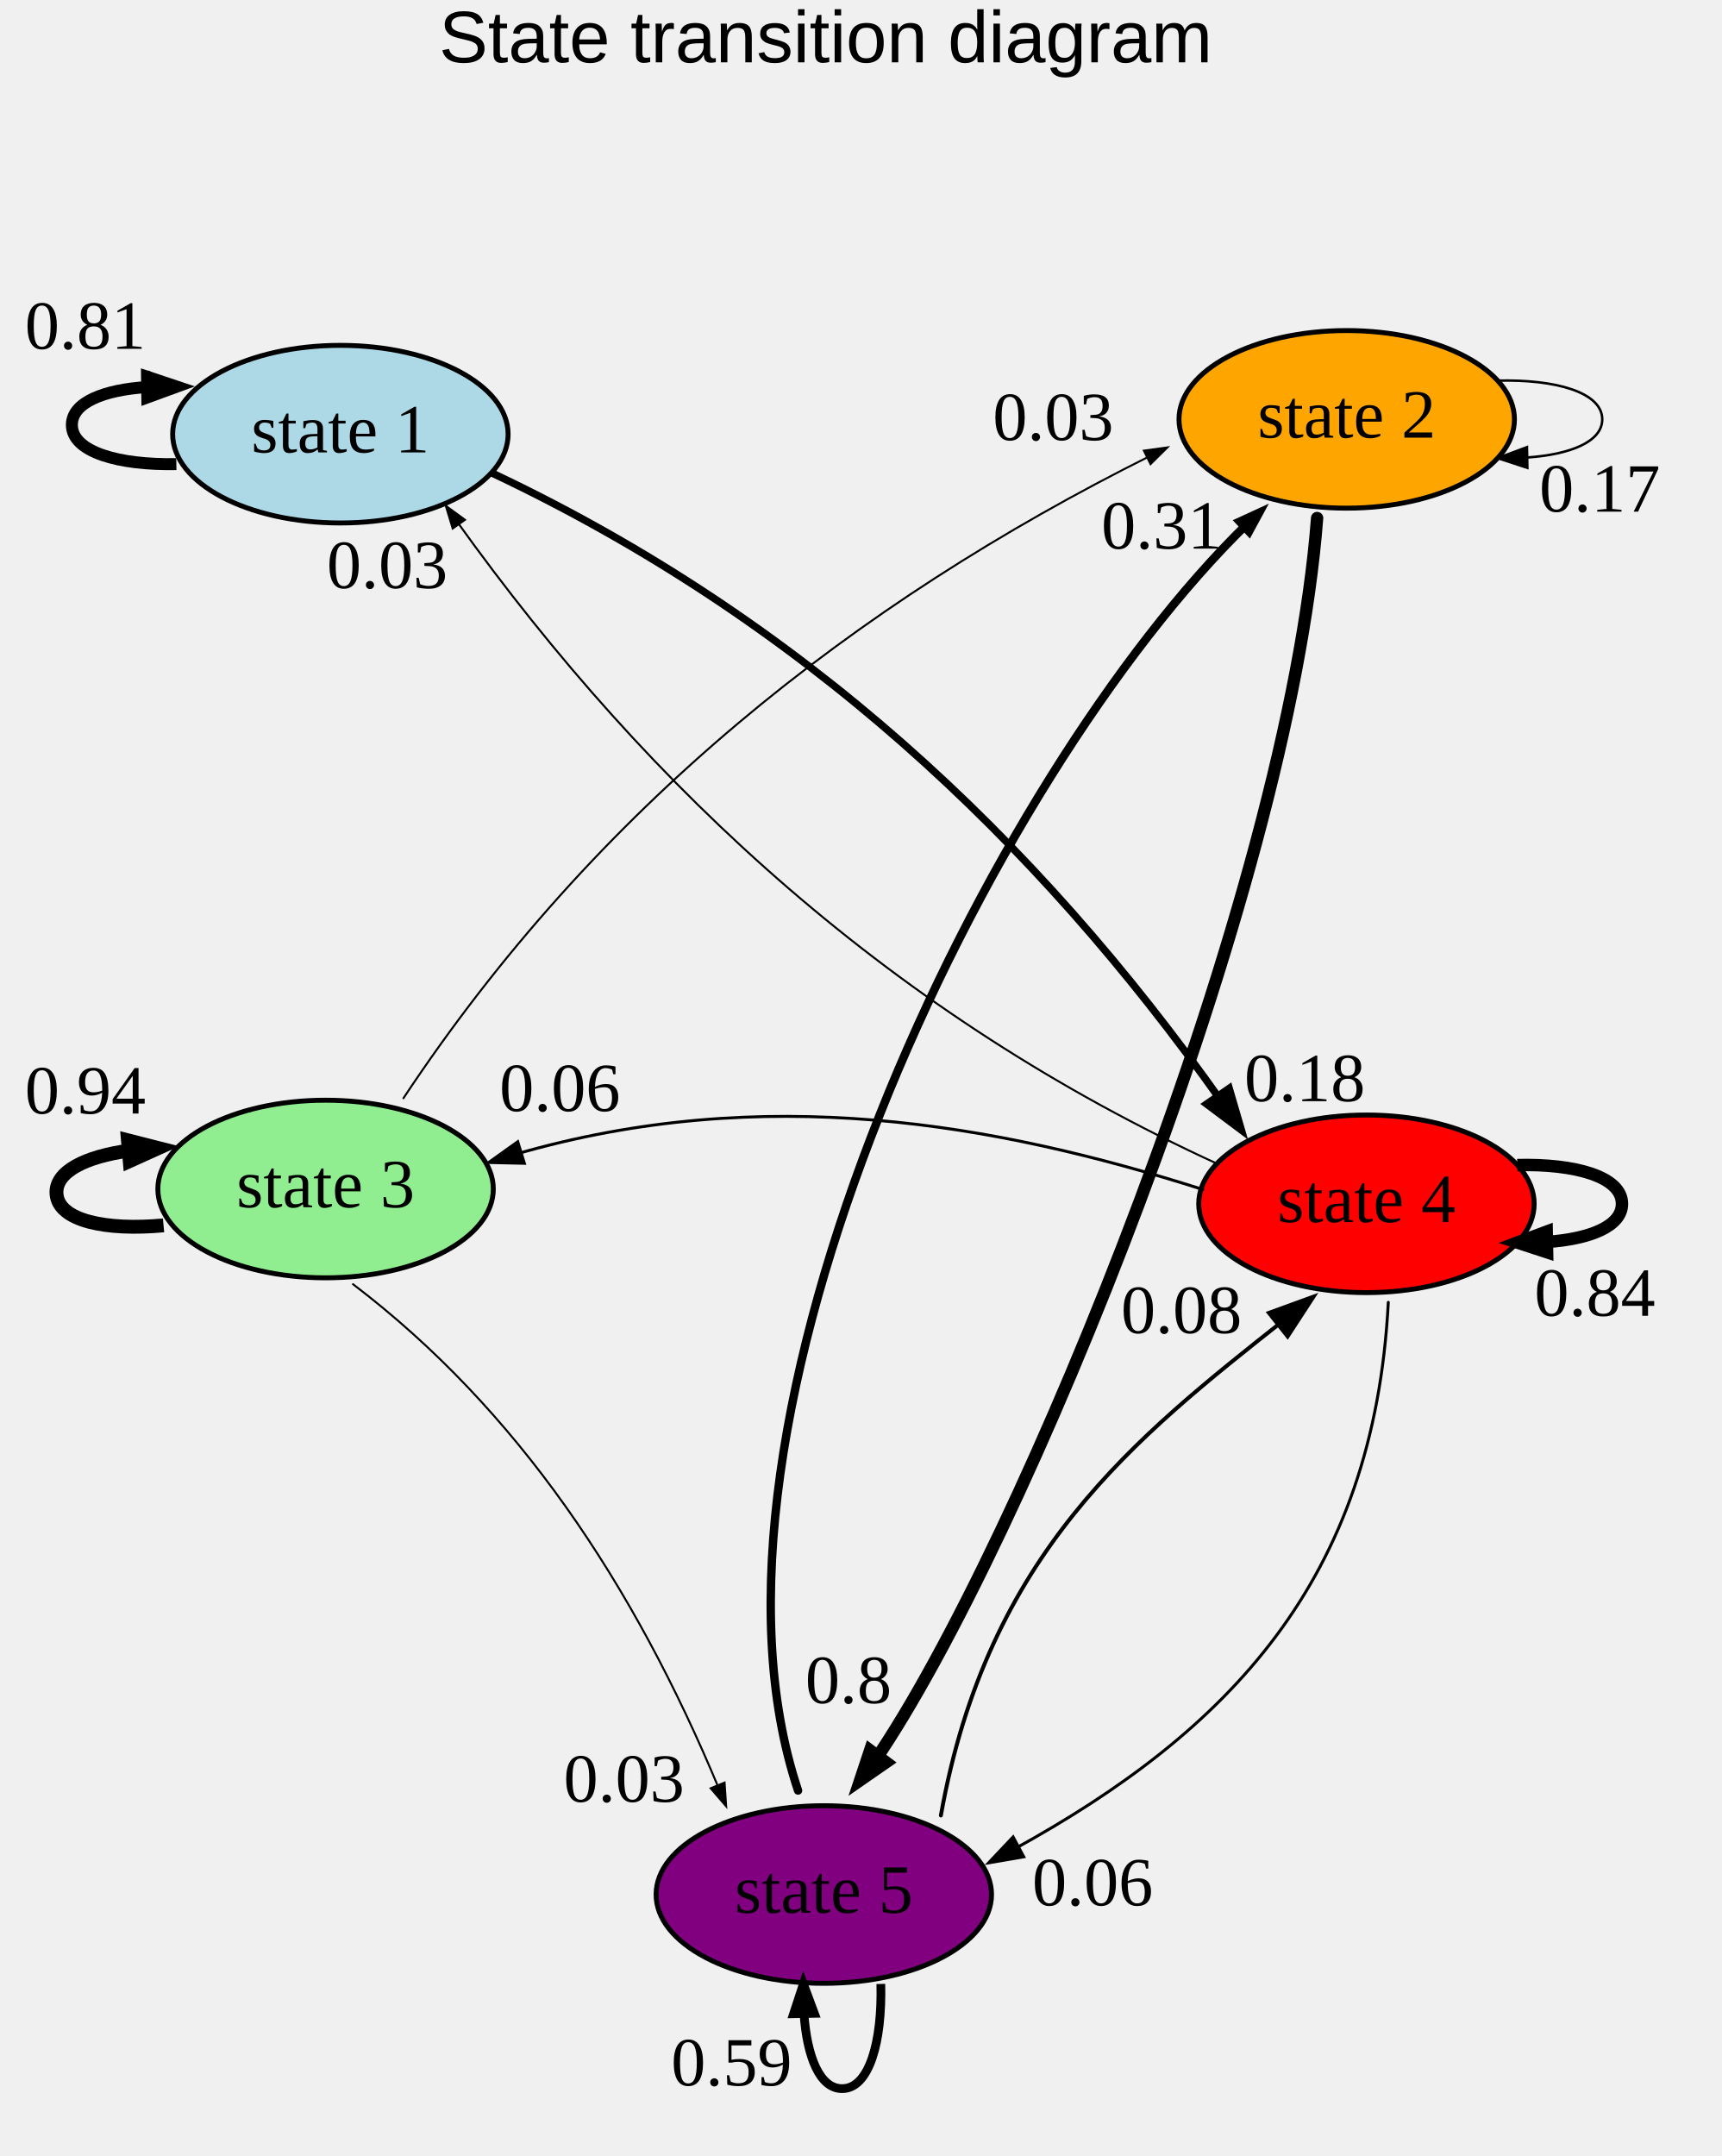
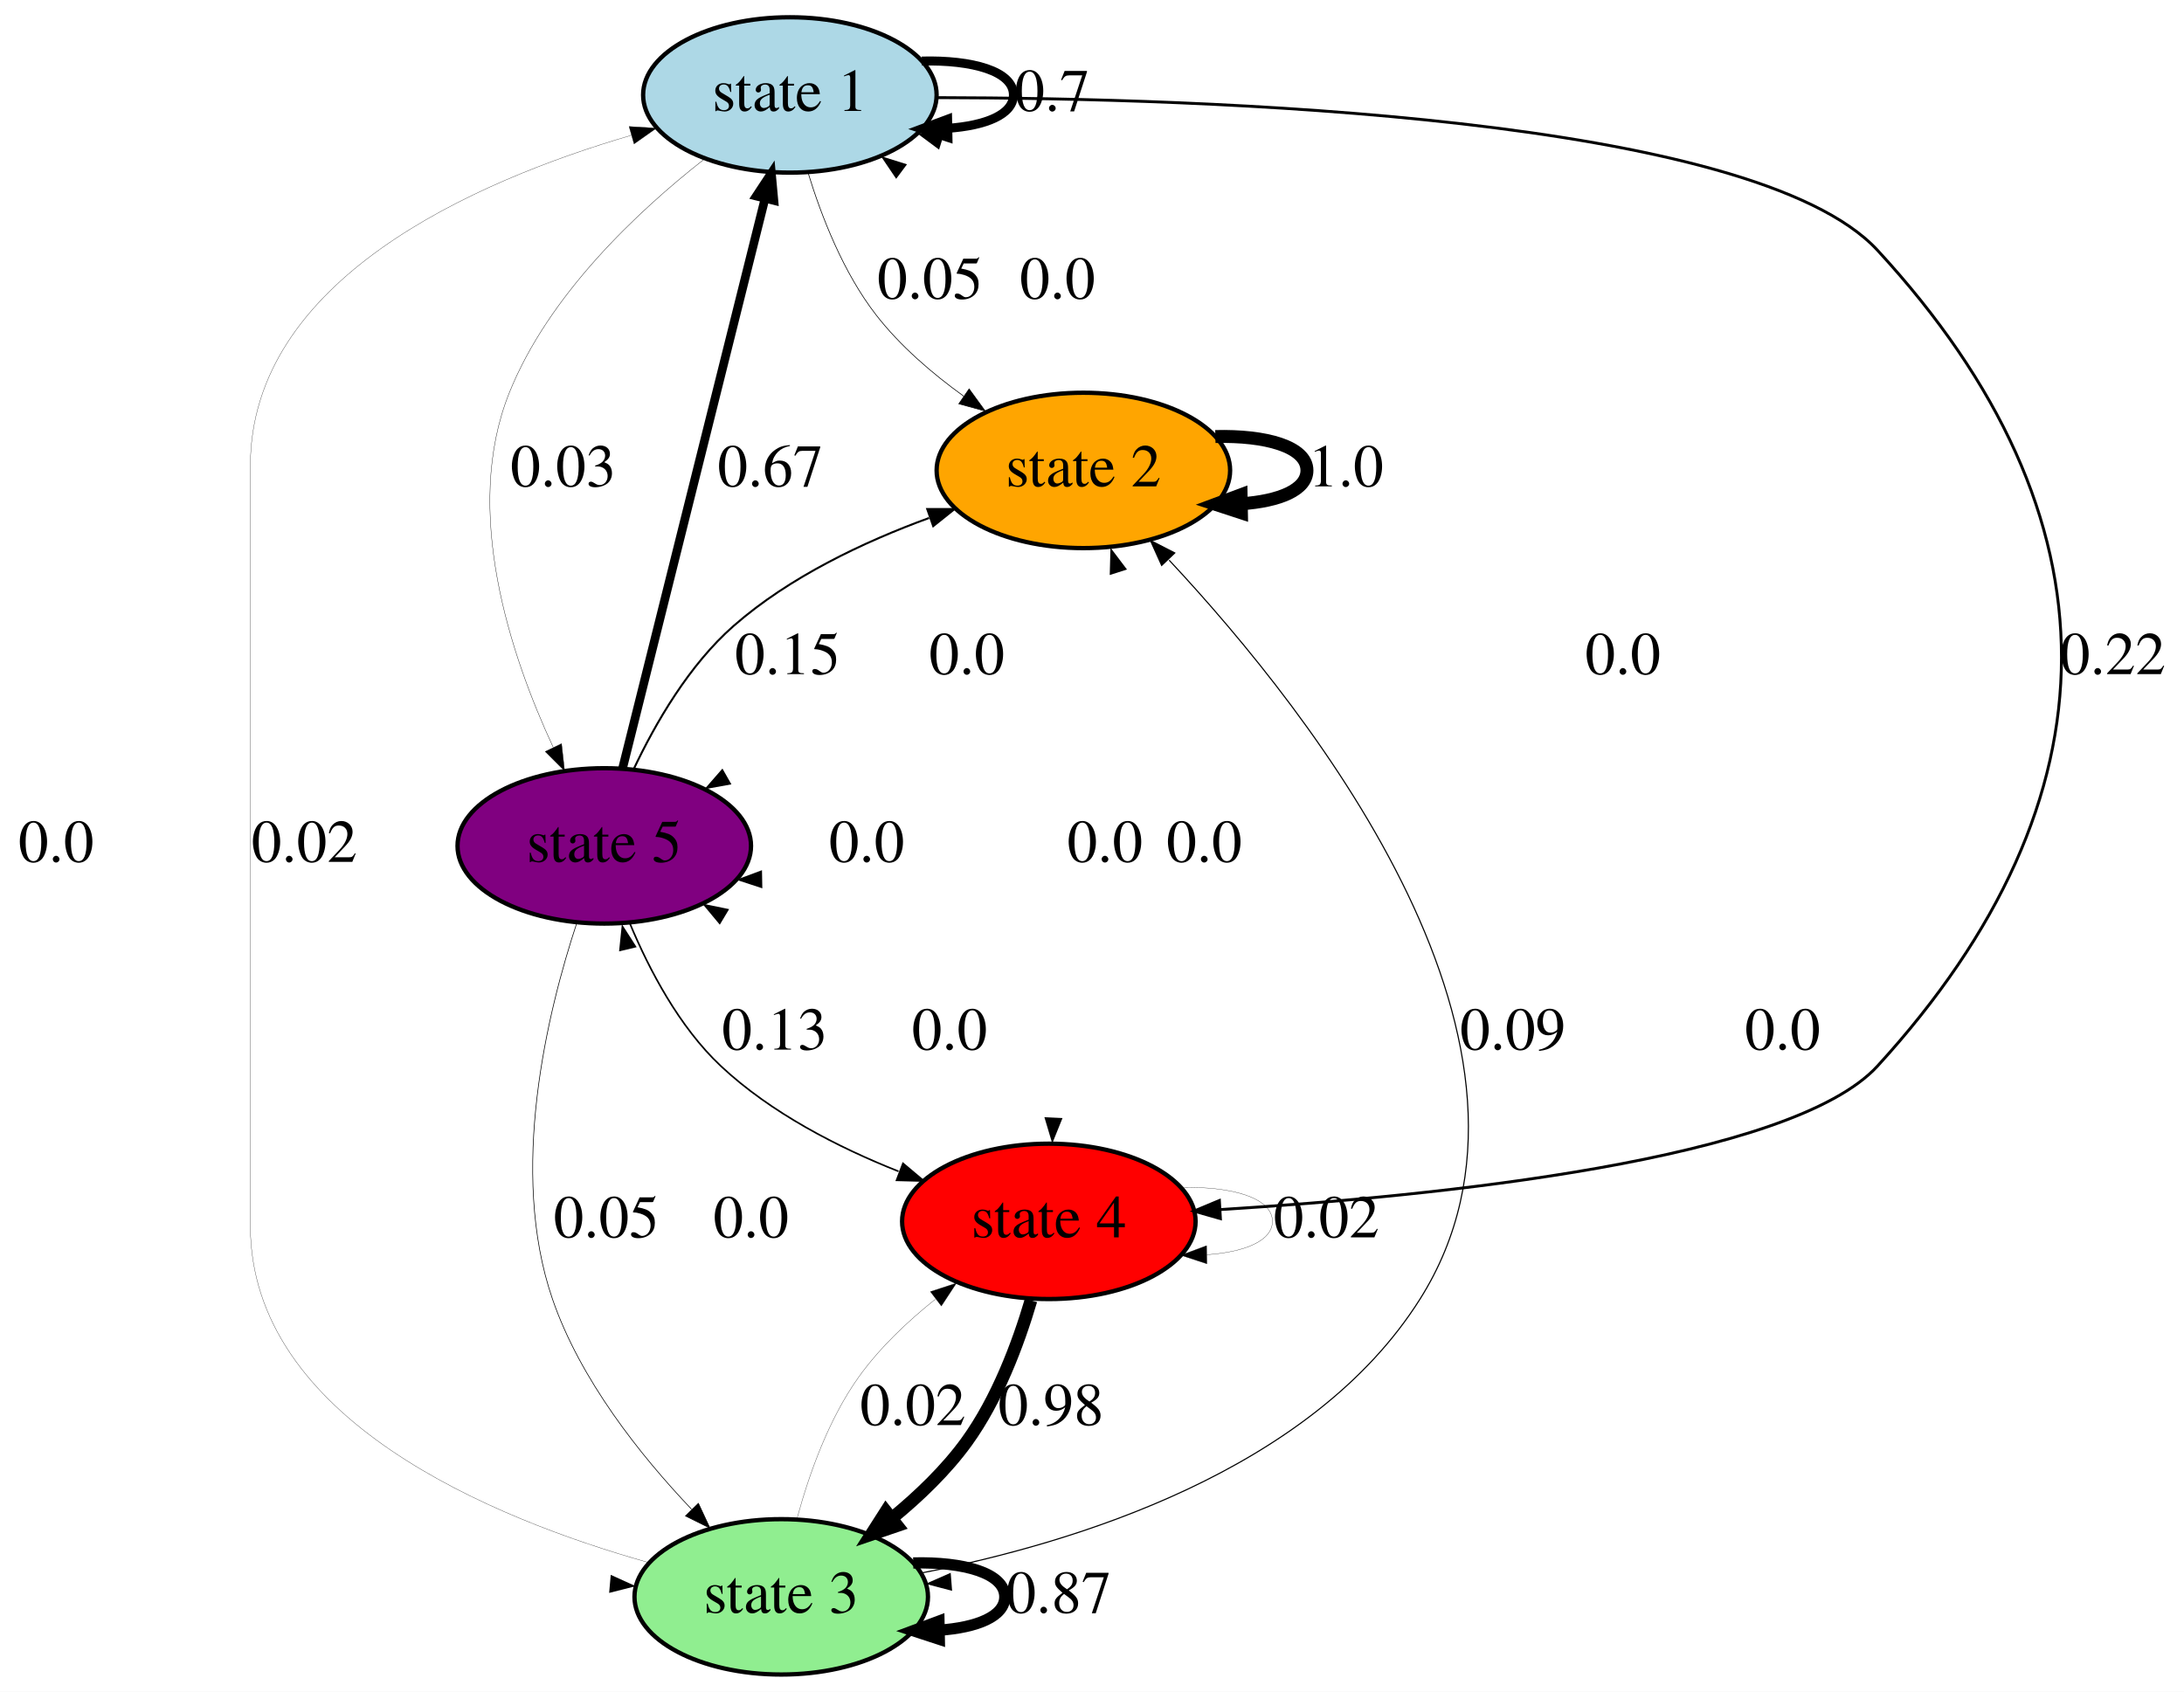
- <svg xmlns="http://www.w3.org/2000/svg" width="100%" height="100%" viewBox="0 0 349 437" version="1.1" xml:space="preserve" style="fill-rule:evenodd;clip-rule:evenodd;">
-   <g id="Artboard1" transform="matrix(1,0,0,1.0046,-544,17.0782)">
-     <g transform="matrix(1,0,0,0.995423,434,434.922)">
-       <ellipse cx="179" cy="-366" rx="34" ry="18" style="fill:rgb(173,216,230);stroke:black;stroke-width:1px;" />
+ <svg xmlns="http://www.w3.org/2000/svg" width="506pt" height="392pt" viewBox="0.00 0.00 506.00 392.00">
+   <g id="graph0" class="graph" transform="scale(1 1) rotate(0) translate(4 388)">
+     <polygon fill="white" stroke="transparent" points="-4,4 -4,-388 502,-388 502,4 -4,4" />
+     <g id="node1" class="node">
+       <ellipse fill="lightblue" stroke="black" cx="179" cy="-366" rx="34" ry="18" />
+       <text text-anchor="middle" x="179" y="-362.3" font-family="Times,serif" font-size="14.00">state 1</text>
    </g>
-     <g transform="matrix(1,0,0,0.995423,594.922,74.2801)">
-       <text x="0px" y="0px" style="font-family:'TimesNewRomanPSMT', 'Times New Roman', serif;font-size:14px;">state 1</text>
+     <g id="edge1" class="edge">
+       <path fill="none" stroke="black" stroke-width="2.09" d="M209.58,-373.85C221.19,-374.15 230.8,-371.54 230.8,-366 230.8,-361.46 224.34,-358.88 215.6,-358.27" />
+       <polygon fill="black" stroke="black" stroke-width="2.09" points="215.62,-356.17 209.58,-358.15 215.54,-360.37 215.62,-356.17" />
+       <text text-anchor="middle" x="239.8" y="-362.3" font-family="Times,serif" font-size="14.00">0.7</text>
    </g>
-     <g transform="matrix(-0.999983,-0.0057709,0.00582411,-0.999983,1222.95,143.133)">
-       <g transform="matrix(1,0,0,0.995423,434,434.922)">
-         <path d="M209.58,-373.85C221.19,-374.15 230.8,-371.54 230.8,-366C230.8,-361.46 224.34,-358.88 215.6,-358.27" style="fill:none;fill-rule:nonzero;stroke:black;stroke-width:2.43px;" />
-       </g>
-       <g transform="matrix(1,0,0,0.995423,434,434.922)">
-         <path d="M215.62,-356.17L209.58,-358.15L215.54,-360.37L215.62,-356.17Z" style="fill-rule:nonzero;stroke:black;stroke-width:2.43px;" />
-       </g>
-       <g transform="matrix(1,0,0,0.995423,434,434.922)">
-         <path d="M215.28,-354.97L210.02,-358.54L216.36,-359.03L215.28,-354.97Z" style="fill-rule:nonzero;stroke:black;stroke-width:0.09px;" />
-       </g>
+     <g id="node2" class="node">
+       <ellipse fill="orange" stroke="black" cx="247" cy="-279" rx="34" ry="18" />
+       <text text-anchor="middle" x="247" y="-275.3" font-family="Times,serif" font-size="14.00">state 2</text>
    </g>
-     <g transform="matrix(1,0,0,0.995423,549.05,53.3762)">
-       <text x="0px" y="0px" style="font-family:'TimesNewRomanPSMT', 'Times New Roman', serif;font-size:14px;">0.81</text>
+     <g id="edge2" class="edge">
+       <path fill="none" stroke="black" stroke-width="0.15" d="M183.2,-348.03C186.35,-337.73 191.43,-324.74 199,-315 204.55,-307.85 211.94,-301.49 219.25,-296.22" />
+       <polygon fill="black" stroke="black" stroke-width="0.15" points="220.53,-297.89 224.27,-292.75 218.14,-294.43 220.53,-297.89" />
+       <text text-anchor="middle" x="211.5" y="-318.8" font-family="Times,serif" font-size="14.00">0.05</text>
    </g>
-     <g transform="matrix(1,0,0,0.995423,579,345.334)">
-       <ellipse cx="238" cy="-279" rx="34" ry="18" style="fill:rgb(255,165,0);stroke:black;stroke-width:1px;" />
+     <g id="node3" class="node">
+       <ellipse fill="lightgreen" stroke="black" cx="177" cy="-18" rx="34" ry="18" />
+       <text text-anchor="middle" x="177" y="-14.3" font-family="Times,serif" font-size="14.00">state 3</text>
    </g>
-     <g transform="matrix(1,0,0,0.995423,798.922,71.294)">
-       <text x="0px" y="0px" style="font-family:'TimesNewRomanPSMT', 'Times New Roman', serif;font-size:14px;">state 2</text>
+     <g id="edge3" class="edge">
+       <path fill="none" stroke="black" stroke-width="0" d="M145.33,-363.7C93.48,-359.69 0,-343.64 0,-280 0,-280 0,-280 0,-104 0,-43.56 84.89,-26.07 137.1,-21.02" />
+       <polygon fill="black" stroke="black" stroke-width="0" points="137.5,-23.1 143.29,-20.47 137.13,-18.91 137.5,-23.1" />
+       <text text-anchor="middle" x="9" y="-188.3" font-family="Times,serif" font-size="14.00">0.0</text>
    </g>
-     <g transform="matrix(1,0,0,0.995423,430,240.815)">
-       <ellipse cx="180" cy="-18" rx="34" ry="18" style="fill:rgb(144,238,144);stroke:black;stroke-width:1px;" />
+     <g id="node4" class="node">
+       <ellipse fill="red" stroke="black" cx="239" cy="-105" rx="34" ry="18" />
+       <text text-anchor="middle" x="239" y="-101.3" font-family="Times,serif" font-size="14.00">state 4</text>
    </g>
-     <g transform="matrix(1,0,0,0.995423,591.922,226.58)">
-       <text x="0px" y="0px" style="font-family:'TimesNewRomanPSMT', 'Times New Roman', serif;font-size:14px;">state 3</text>
+     <g id="edge4" class="edge">
+       <path fill="none" stroke="black" stroke-width="0.67" d="M212.98,-365.38C274.87,-365.27 402.25,-361.17 431,-330 487.96,-268.26 487.68,-203 431,-141 411.05,-119.18 329.06,-110.84 278.89,-107.75" />
+       <polygon fill="black" stroke="black" stroke-width="0.67" points="278.75,-105.64 272.64,-107.38 278.51,-109.83 278.75,-105.64" />
+       <text text-anchor="middle" x="485.5" y="-231.8" font-family="Times,serif" font-size="14.00">0.22</text>
    </g>
-     <g transform="matrix(1,0,0,0.995423,582,330.403)">
-       <ellipse cx="239" cy="-105" rx="34" ry="18" style="fill:rgb(255,0,0);stroke:black;stroke-width:1px;" />
+     <g id="node5" class="node">
+       <ellipse fill="purple" stroke="black" cx="136" cy="-192" rx="34" ry="18" />
+       <text text-anchor="middle" x="136" y="-188.3" font-family="Times,serif" font-size="14.00">state 5</text>
    </g>
-     <g transform="matrix(1,0,0,0.995423,802.922,229.566)">
-       <text x="0px" y="0px" style="font-family:'TimesNewRomanPSMT', 'Times New Roman', serif;font-size:14px;">state 4</text>
+     <g id="edge5" class="edge">
+       <path fill="none" stroke="black" stroke-width="0.08" d="M159.17,-351.13C143.59,-338.92 123.06,-319.59 114,-297 103.09,-269.8 114.18,-236.32 124.18,-214.83" />
+       <polygon fill="black" stroke="black" stroke-width="0.08" points="126.1,-215.68 126.81,-209.36 122.32,-213.86 126.1,-215.68" />
+       <text text-anchor="middle" x="126.5" y="-275.3" font-family="Times,serif" font-size="14.00">0.03</text>
    </g>
-     <g transform="matrix(1,0,0,0.995423,586,556.363)">
-       <ellipse cx="125" cy="-192" rx="34" ry="18" style="fill:rgb(128,0,128);stroke:black;stroke-width:1px;" />
+     <g id="edge6" class="edge">
+       <path fill="none" stroke="black" stroke-width="0" d="M241.55,-296.87C237.71,-307.13 231.84,-320.12 224,-330 218.71,-336.67 211.89,-342.82 205.17,-348.03" />
+       <polygon fill="black" stroke="black" stroke-width="0" points="203.63,-346.56 200.07,-351.83 206.14,-349.93 203.63,-346.56" />
+       <text text-anchor="middle" x="241" y="-318.8" font-family="Times,serif" font-size="14.00">0.0</text>
    </g>
-     <g transform="matrix(1,0,0,0.995423,692.922,368.925)">
-       <text x="0px" y="0px" style="font-family:'TimesNewRomanPSMT', 'Times New Roman', serif;font-size:14px;">state 5</text>
+     <g id="edge7" class="edge">
+       <path fill="none" stroke="black" stroke-width="3" d="M277.58,-286.85C289.19,-287.15 298.8,-284.54 298.8,-279 298.8,-274.46 292.34,-271.88 283.6,-271.27" />
+       <polygon fill="black" stroke="black" stroke-width="3" points="283.62,-269.17 277.58,-271.15 283.54,-273.37 283.62,-269.17" />
+       <text text-anchor="middle" x="307.8" y="-275.3" font-family="Times,serif" font-size="14.00">1.0</text>
    </g>
-     <g transform="matrix(1,0,0,0.995423,579,345.334)">
-       <path d="M268.58,-286.85C280.19,-287.15 289.8,-284.54 289.8,-279C289.8,-274.46 283.34,-271.88 274.6,-271.27" style="fill:none;fill-rule:nonzero;stroke:black;stroke-width:0.5px;" />
+     <g id="edge8" class="edge">
+       <path fill="none" stroke="black" stroke-width="0" d="M278.18,-271.94C307.17,-265.67 347.43,-255.1 358,-243 413.26,-179.74 416.79,-114 358,-54 338.76,-34.37 263.84,-25.32 216.63,-21.5" />
+       <polygon fill="black" stroke="black" stroke-width="0" points="216.59,-19.39 210.44,-21.01 216.26,-23.57 216.59,-19.39" />
+       <text text-anchor="middle" x="409" y="-144.8" font-family="Times,serif" font-size="14.00">0.0</text>
    </g>
-     <g transform="matrix(1,0,0,0.995423,579,345.334)">
-       <path d="M274.62,-269.17L268.58,-271.15L274.54,-273.37L274.62,-269.17Z" style="fill-rule:nonzero;stroke:black;stroke-width:0.5px;" />
+     <g id="edge9" class="edge">
+       <path fill="none" stroke="black" stroke-width="0" d="M246.2,-260.88C244.76,-229.84 241.71,-164.26 240.08,-129.22" />
+       <polygon fill="black" stroke="black" stroke-width="0" points="242.17,-128.94 239.79,-123.05 237.97,-129.14 242.17,-128.94" />
+       <text text-anchor="middle" x="252" y="-188.3" font-family="Times,serif" font-size="14.00">0.0</text>
    </g>
-     <g transform="matrix(1,0,0,0.995423,856.05,86.2253)">
-       <text x="0px" y="0px" style="font-family:'TimesNewRomanPSMT', 'Times New Roman', serif;font-size:14px;">0.17</text>
+     <g id="edge10" class="edge">
+       <path fill="none" stroke="black" stroke-width="0" d="M232.81,-262.6C222.79,-252.18 208.75,-238.47 195,-228 185.56,-220.82 174.54,-213.93 164.6,-208.19" />
+       <polygon fill="black" stroke="black" stroke-width="0" points="165.46,-206.26 159.2,-205.13 163.38,-209.92 165.46,-206.26" />
+       <text text-anchor="middle" x="220" y="-231.8" font-family="Times,serif" font-size="14.00">0.0</text>
    </g>
-     <g transform="matrix(-0.997727,0.0670841,-0.0677027,-0.997727,1230.84,401.853)">
-       <g transform="matrix(1,0,0,0.995423,430,240.815)">
-         <path d="M210.58,-25.85C222.19,-26.15 231.8,-23.54 231.8,-18C231.8,-13.46 225.34,-10.88 216.6,-10.27" style="fill:none;fill-rule:nonzero;stroke:black;stroke-width:2.81px;" />
-       </g>
-       <g transform="matrix(1,0,0,0.995423,430,240.815)">
-         <path d="M216.62,-8.17L210.58,-10.15L216.54,-12.37L216.62,-8.17Z" style="fill-rule:nonzero;stroke:black;stroke-width:2.81px;" />
-       </g>
+     <g id="edge11" class="edge">
+       <path fill="none" stroke="black" stroke-width="0.06" d="M146.28,-25.94C109.85,-36.2 54,-59.22 54,-104 54,-280 54,-280 54,-280 54,-323.1 105.43,-345.88 142.32,-356.67" />
+       <polygon fill="black" stroke="black" stroke-width="0.06" points="141.75,-358.69 148.1,-358.31 142.9,-354.65 141.75,-358.69" />
+       <text text-anchor="middle" x="66.5" y="-188.3" font-family="Times,serif" font-size="14.00">0.02</text>
    </g>
-     <g transform="matrix(1,0,0,0.995423,549.05,207.667)">
-       <text x="0px" y="0px" style="font-family:'TimesNewRomanPSMT', 'Times New Roman', serif;font-size:14px;">0.94</text>
+     <g id="edge12" class="edge">
+       <path fill="none" stroke="black" stroke-width="0.26" d="M209.42,-23.52C244.84,-30.39 299.9,-47.17 325,-87 361.37,-144.71 300.46,-222.26 266.88,-258.2" />
+       <polygon fill="black" stroke="black" stroke-width="0.26" points="265.14,-256.98 262.53,-262.78 268.18,-259.88 265.14,-256.98" />
+       <text text-anchor="middle" x="346.5" y="-144.8" font-family="Times,serif" font-size="14.00">0.09</text>
    </g>
-     <g transform="matrix(1,0,0,0.995423,582,330.403)">
-       <path d="M269.58,-112.85C281.19,-113.15 290.8,-110.54 290.8,-105C290.8,-100.46 284.34,-97.88 275.6,-97.27" style="fill:none;fill-rule:nonzero;stroke:black;stroke-width:2.52px;" />
+     <g id="edge13" class="edge">
+       <path fill="none" stroke="black" stroke-width="2.61" d="M207.58,-25.85C219.19,-26.15 228.8,-23.54 228.8,-18 228.8,-13.46 222.34,-10.88 213.6,-10.27" />
+       <polygon fill="black" stroke="black" stroke-width="2.61" points="213.62,-8.17 207.58,-10.15 213.54,-12.37 213.62,-8.17" />
+       <text text-anchor="middle" x="241.3" y="-14.3" font-family="Times,serif" font-size="14.00">0.87</text>
    </g>
-     <g transform="matrix(1,0,0,0.995423,582,330.403)">
-       <path d="M275.62,-95.17L269.58,-97.15L275.54,-99.37L275.62,-95.17Z" style="fill-rule:nonzero;stroke:black;stroke-width:2.52px;" />
+     <g id="edge14" class="edge">
+       <path fill="none" stroke="black" stroke-width="0.06" d="M180.71,-36.33C183.48,-46.51 188.01,-59.25 195,-69 199.81,-75.7 206.23,-81.79 212.68,-86.94" />
+       <polygon fill="black" stroke="black" stroke-width="0.06" points="211.55,-88.72 217.59,-90.69 214.1,-85.38 211.55,-88.72" />
+       <text text-anchor="middle" x="207.5" y="-57.8" font-family="Times,serif" font-size="14.00">0.02</text>
    </g>
-     <g transform="matrix(1,0,0,0.995423,855.05,248.479)">
-       <text x="0px" y="0px" style="font-family:'TimesNewRomanPSMT', 'Times New Roman', serif;font-size:14px;">0.84</text>
+     <g id="edge15" class="edge">
+       <path fill="none" stroke="black" stroke-width="0" d="M172.94,-36.05C165.55,-67.04 149.92,-132.61 141.55,-167.7" />
+       <polygon fill="black" stroke="black" stroke-width="0" points="139.43,-167.56 140.08,-173.88 143.51,-168.53 139.43,-167.56" />
+       <text text-anchor="middle" x="170" y="-101.3" font-family="Times,serif" font-size="14.00">0.0</text>
    </g>
-     <g transform="matrix(6.12323e-17,0.995421,-1.0046,6.12323e-17,1081.63,-354.899)">
-       <g transform="matrix(1,0,0,0.995423,586,556.363)">
-         <path d="M155.58,-199.85C167.19,-200.15 176.8,-197.54 176.8,-192C176.8,-187.46 170.34,-184.88 161.6,-184.27" style="fill:none;fill-rule:nonzero;stroke:black;stroke-width:1.77px;" />
-       </g>
-       <g transform="matrix(1,0,0,0.995423,586,556.363)">
-         <path d="M161.62,-182.17L155.58,-184.15L161.54,-186.37L161.62,-182.17Z" style="fill-rule:nonzero;stroke:black;stroke-width:1.77px;" />
-       </g>
+     <g id="edge16" class="edge">
+       <path fill="none" stroke="black" stroke-width="0" d="M271.56,-109.94C307.12,-115 360.69,-125.06 373,-141 401.01,-177.26 373.83,-200 358,-243 348.36,-269.18 346.7,-278.3 326,-297 293.59,-326.28 246.39,-345.06 214.28,-355.31" />
+       <polygon fill="black" stroke="black" stroke-width="0" points="213.57,-353.33 208.47,-357.12 214.82,-357.34 213.57,-353.33" />
+       <text text-anchor="middle" x="372" y="-231.8" font-family="Times,serif" font-size="14.00">0.0</text>
    </g>
-     <g transform="matrix(1,0,0,0.995423,680.05,403.765)">
-       <text x="0px" y="0px" style="font-family:'TimesNewRomanPSMT', 'Times New Roman', serif;font-size:14px;">0.59</text>
+     <g id="edge17" class="edge">
+       <path fill="none" stroke="black" stroke-width="0" d="M247.65,-122.49C254.11,-135.93 262.28,-155.62 265,-174 269.16,-202.05 261.71,-234.18 255.17,-255.22" />
+       <polygon fill="black" stroke="black" stroke-width="0" points="253.11,-254.76 253.28,-261.11 257.11,-256.04 253.11,-254.76" />
+       <text text-anchor="middle" x="275" y="-188.3" font-family="Times,serif" font-size="14.00">0.0</text>
    </g>
-     <g transform="matrix(1.23704,0,0,1.23138,633,-4.42427)">
-       <text x="0px" y="0px" style="font-family:'ArialMT', 'Arial', sans-serif;font-size:12px;">State transition diagram</text>
+     <g id="edge18" class="edge">
+       <path fill="none" stroke="black" stroke-width="2.94" d="M234.86,-86.7C231.86,-76.53 227.07,-63.79 220,-54 215.24,-47.41 208.94,-41.36 202.63,-36.2" />
+       <polygon fill="black" stroke="black" stroke-width="2.94" points="203.86,-34.5 197.84,-32.45 201.26,-37.8 203.86,-34.5" />
+       <text text-anchor="middle" x="239.5" y="-57.8" font-family="Times,serif" font-size="14.00">0.98</text>
    </g>
-     <g transform="matrix(1,0,0,0.995421,543,-14.0137)">
-       <g transform="matrix(1,-0,-0,1,1,-3)">
-         <path d="M249.604,219.391L253,231L243.318,223.75L249.604,219.391Z" />
-         <path d="M100,96C162.261,125.481 209.764,169.72 247.769,223.456" style="fill:none;stroke:black;stroke-width:1.5px;stroke-linecap:round;stroke-linejoin:round;stroke-miterlimit:1.5;" />
-       </g>
+     <g id="edge19" class="edge">
+       <path fill="none" stroke="black" stroke-width="0.06" d="M269.58,-112.85C281.19,-113.15 290.8,-110.54 290.8,-105 290.8,-100.46 284.34,-97.88 275.6,-97.27" />
+       <polygon fill="black" stroke="black" stroke-width="0.06" points="275.62,-95.17 269.58,-97.15 275.54,-99.37 275.62,-95.17" />
+       <text text-anchor="middle" x="303.3" y="-101.3" font-family="Times,serif" font-size="14.00">0.02</text>
    </g>
-     <g transform="matrix(1,0,0,0.995421,610,-5.05495)">
-       <g transform="matrix(1,-0,-0,1,-66,-12)">
-         <path d="M181.744,357.241L172,364L175.74,352.747L181.744,357.241Z" />
-         <path d="M267,105C261.17,181.555 206.831,313.777 177.393,356.795" style="fill:none;stroke:black;stroke-width:2.5px;stroke-linecap:round;stroke-linejoin:round;stroke-miterlimit:1.5;" />
-       </g>
+     <g id="edge20" class="edge">
+       <path fill="none" stroke="black" stroke-width="0" d="M225.95,-121.88C217,-132.25 204.52,-145.72 192,-156 183.41,-163.05 173.29,-169.79 164.04,-175.43" />
+       <polygon fill="black" stroke="black" stroke-width="0" points="162.77,-173.74 158.7,-178.62 164.93,-177.35 162.77,-173.74" />
+       <text text-anchor="middle" x="216" y="-144.8" font-family="Times,serif" font-size="14.00">0.0</text>
    </g>
-     <g transform="matrix(-0.977701,-0.00164801,0.00171937,-1.01072,897.251,437.571)">
-       <g transform="matrix(-1.0228,0.00166771,-0.00173196,-0.98486,362.098,449.159)">
-         <path d="M249.893,105.444L257.22,102.076L253.379,109.166L249.893,105.444Z" />
-         <path d="M161.78,362.924C136.997,288.85 200.384,157.315 252.753,106.259" style="fill:none;stroke:black;stroke-width:1.7px;stroke-linecap:round;stroke-linejoin:round;stroke-miterlimit:1.5;" />
-       </g>
+     <g id="edge21" class="edge">
+       <path fill="none" stroke="black" stroke-width="2" d="M140.26,-210.05C148.01,-241.04 164.4,-306.61 173.17,-341.7" />
+       <polygon fill="black" stroke="black" stroke-width="2" points="171.22,-342.57 174.72,-347.88 175.3,-341.55 171.22,-342.57" />
+       <text text-anchor="middle" x="174.5" y="-275.3" font-family="Times,serif" font-size="14.00">0.67</text>
    </g>
-     <g transform="matrix(-1.02614,-1.25091e-16,1.21558e-16,-0.988048,894.641,309.808)">
-       <g transform="matrix(-0.974522,1.23379e-16,-1.19345e-16,-1.00746,341.707,330.761)">
-         <path d="M91.657,107.446L90,102L94.593,105.363L91.657,107.446Z" />
-         <path d="M247,236C181.535,206.016 131.971,160.651 92.5,105.523" style="fill:none;stroke:black;stroke-width:0.4px;stroke-linecap:round;stroke-linejoin:round;stroke-miterlimit:1.5;" />
-       </g>
+     <g id="edge22" class="edge">
+       <path fill="none" stroke="black" stroke-width="0.46" d="M142.77,-209.68C147.82,-220.39 155.64,-233.93 166,-243 178.92,-254.31 196.06,-262.43 211.25,-267.98" />
+       <polygon fill="black" stroke="black" stroke-width="0.46" points="210.82,-270.06 217.18,-270.06 212.21,-266.09 210.82,-270.06" />
+       <text text-anchor="middle" x="178.5" y="-231.8" font-family="Times,serif" font-size="14.00">0.15</text>
    </g>
-     <g transform="matrix(0.142579,-0.985251,0.989783,0.141926,519.332,290.886)">
-       <g transform="matrix(0.142579,0.989783,-0.989783,0.142579,309.66,-19.684)">
-         <path d="M231.579,91.181L237.218,90.406L233.172,94.409L231.579,91.181Z" />
-         <path d="M81.782,222.594C120.775,163.76 172.893,122.47 233.344,92.317" style="fill:none;stroke:black;stroke-width:0.4px;stroke-linecap:round;stroke-linejoin:round;stroke-miterlimit:1.5;" />
-       </g>
+     <g id="edge23" class="edge">
+       <path fill="none" stroke="black" stroke-width="0.15" d="M129.69,-174.31C122.75,-153.35 113.84,-116.56 124,-87 130.41,-68.34 144.27,-50.87 156.21,-38.31" />
+       <polygon fill="black" stroke="black" stroke-width="0.15" points="157.81,-39.67 160.5,-33.91 154.81,-36.74 157.81,-39.67" />
+       <text text-anchor="middle" x="136.5" y="-101.3" font-family="Times,serif" font-size="14.00">0.05</text>
    </g>
-     <g transform="matrix(0.563488,0.0595869,-0.076526,0.717061,565.763,169.399)">
-       <g transform="matrix(1.75486,-0.145826,0.186424,1.3727,-73.1005,-253.875)">
-         <path d="M147.061,361.024L147.441,366.704L143.729,362.389L147.061,361.024Z" />
-         <path d="M71.559,260.296C104.852,285.614 128.43,320.959 145.804,362.706" style="fill:none;stroke:black;stroke-width:0.4px;stroke-linecap:round;stroke-linejoin:round;stroke-miterlimit:1.5;" />
-       </g>
+     <g id="edge24" class="edge">
+       <path fill="none" stroke="black" stroke-width="0.38" d="M141.98,-173.92C146.41,-163.32 153.36,-150.05 163,-141 174.59,-130.13 190.14,-122.16 204.17,-116.59" />
+       <polygon fill="black" stroke="black" stroke-width="0.38" points="205.21,-118.44 210.07,-114.35 203.72,-114.52 205.21,-118.44" />
+       <text text-anchor="middle" x="175.5" y="-144.8" font-family="Times,serif" font-size="14.00">0.13</text>
    </g>
-     <g transform="matrix(-0.38197,0.447922,-0.646085,-0.545922,886.496,228.522)">
-       <g transform="matrix(-1.0964,-0.899583,1.29162,-0.763617,56.9329,496.451)">
-         <path d="M106.704,236.099L98.169,235.904L105.114,230.939L106.704,236.099Z" />
-         <path d="M243.831,241.096C201.78,227.721 154.854,219.34 104.361,233.996" style="fill:none;stroke:black;stroke-width:0.6px;stroke-linecap:round;stroke-linejoin:round;stroke-miterlimit:1.5;" />
-       </g>
-     </g>
-     <g transform="matrix(0.154138,0.567151,-0.818063,0.220299,884.94,165.01)">
-       <g transform="matrix(0.442436,-1.13904,1.63543,0.308146,-449.878,331.999)">
-         <path d="M207.988,376.582L199.572,378.025L205.439,371.821L207.988,376.582Z" />
-         <path d="M281.428,263.975C278.51,320.334 249.122,350.899 205.285,374.966" style="fill:none;stroke:black;stroke-width:0.6px;stroke-linecap:round;stroke-linejoin:round;stroke-miterlimit:1.5;" />
-       </g>
-     </g>
-     <g transform="matrix(-0.196968,-0.507753,0.772254,-0.296836,691.025,439.791)">
-       <g transform="matrix(-0.658784,1.12688,-1.70606,-0.435139,879.755,34.0021)">
-         <path d="M256.572,265.922L267.268,262.024L261.05,271.56L256.572,265.922Z" />
-         <path d="M190.732,367.976C200.19,314.884 230.098,291.445 260.503,267.397" style="fill:none;stroke:black;stroke-width:0.8px;stroke-linecap:round;stroke-linejoin:round;stroke-miterlimit:1.5;" />
-       </g>
-     </g>
-     <g transform="matrix(1,0,0,0.995423,796.25,205.178)">
-       <text x="0px" y="0px" style="font-family:'TimesNewRomanPSMT', 'Times New Roman', serif;font-size:14px;">0.18</text>
-     </g>
-     <g transform="matrix(1,0,0,0.995423,610.25,101.654)">
-       <text x="0px" y="0px" style="font-family:'TimesNewRomanPSMT', 'Times New Roman', serif;font-size:14px;">0.03</text>
-     </g>
-     <g transform="matrix(1,0,0,0.995423,658.25,346.528)">
-       <text x="0px" y="0px" style="font-family:'TimesNewRomanPSMT', 'Times New Roman', serif;font-size:14px;">0.03</text>
-     </g>
-     <g transform="matrix(1,0,0,0.995423,745.25,71.7918)">
-       <text x="0px" y="0px" style="font-family:'TimesNewRomanPSMT', 'Times New Roman', serif;font-size:14px;">0.03</text>
-     </g>
-     <g transform="matrix(1,0,0,0.995423,645.25,207.169)">
-       <text x="0px" y="0px" style="font-family:'TimesNewRomanPSMT', 'Times New Roman', serif;font-size:14px;">0.06</text>
-     </g>
-     <g transform="matrix(1,0,0,0.995423,753.25,367.432)">
-       <text x="0px" y="0px" style="font-family:'TimesNewRomanPSMT', 'Times New Roman', serif;font-size:14px;">0.06</text>
-     </g>
-     <g transform="matrix(1,0,0,0.995423,771.25,251.963)">
-       <text x="0px" y="0px" style="font-family:'TimesNewRomanPSMT', 'Times New Roman', serif;font-size:14px;">0.08</text>
-     </g>
-     <g transform="matrix(1,0,0,0.995423,707.25,326.62)">
-       <text x="0px" y="0px" style="font-family:'TimesNewRomanPSMT', 'Times New Roman', serif;font-size:14px;">0.8</text>
-     </g>
-     <g transform="matrix(1,0,0,0.995423,767.25,93.6911)">
-       <text x="0px" y="0px" style="font-family:'TimesNewRomanPSMT', 'Times New Roman', serif;font-size:14px;">0.31</text>
+     <g id="edge25" class="edge">
+       <path fill="none" stroke="black" stroke-width="0" d="M166.58,-199.85C178.19,-200.15 187.8,-197.54 187.8,-192 187.8,-187.46 181.34,-184.88 172.6,-184.27" />
+       <polygon fill="black" stroke="black" stroke-width="0" points="172.62,-182.17 166.58,-184.15 172.54,-186.37 172.62,-182.17" />
+       <text text-anchor="middle" x="196.8" y="-188.3" font-family="Times,serif" font-size="14.00">0.0</text>
    </g>
  </g>
</svg>
